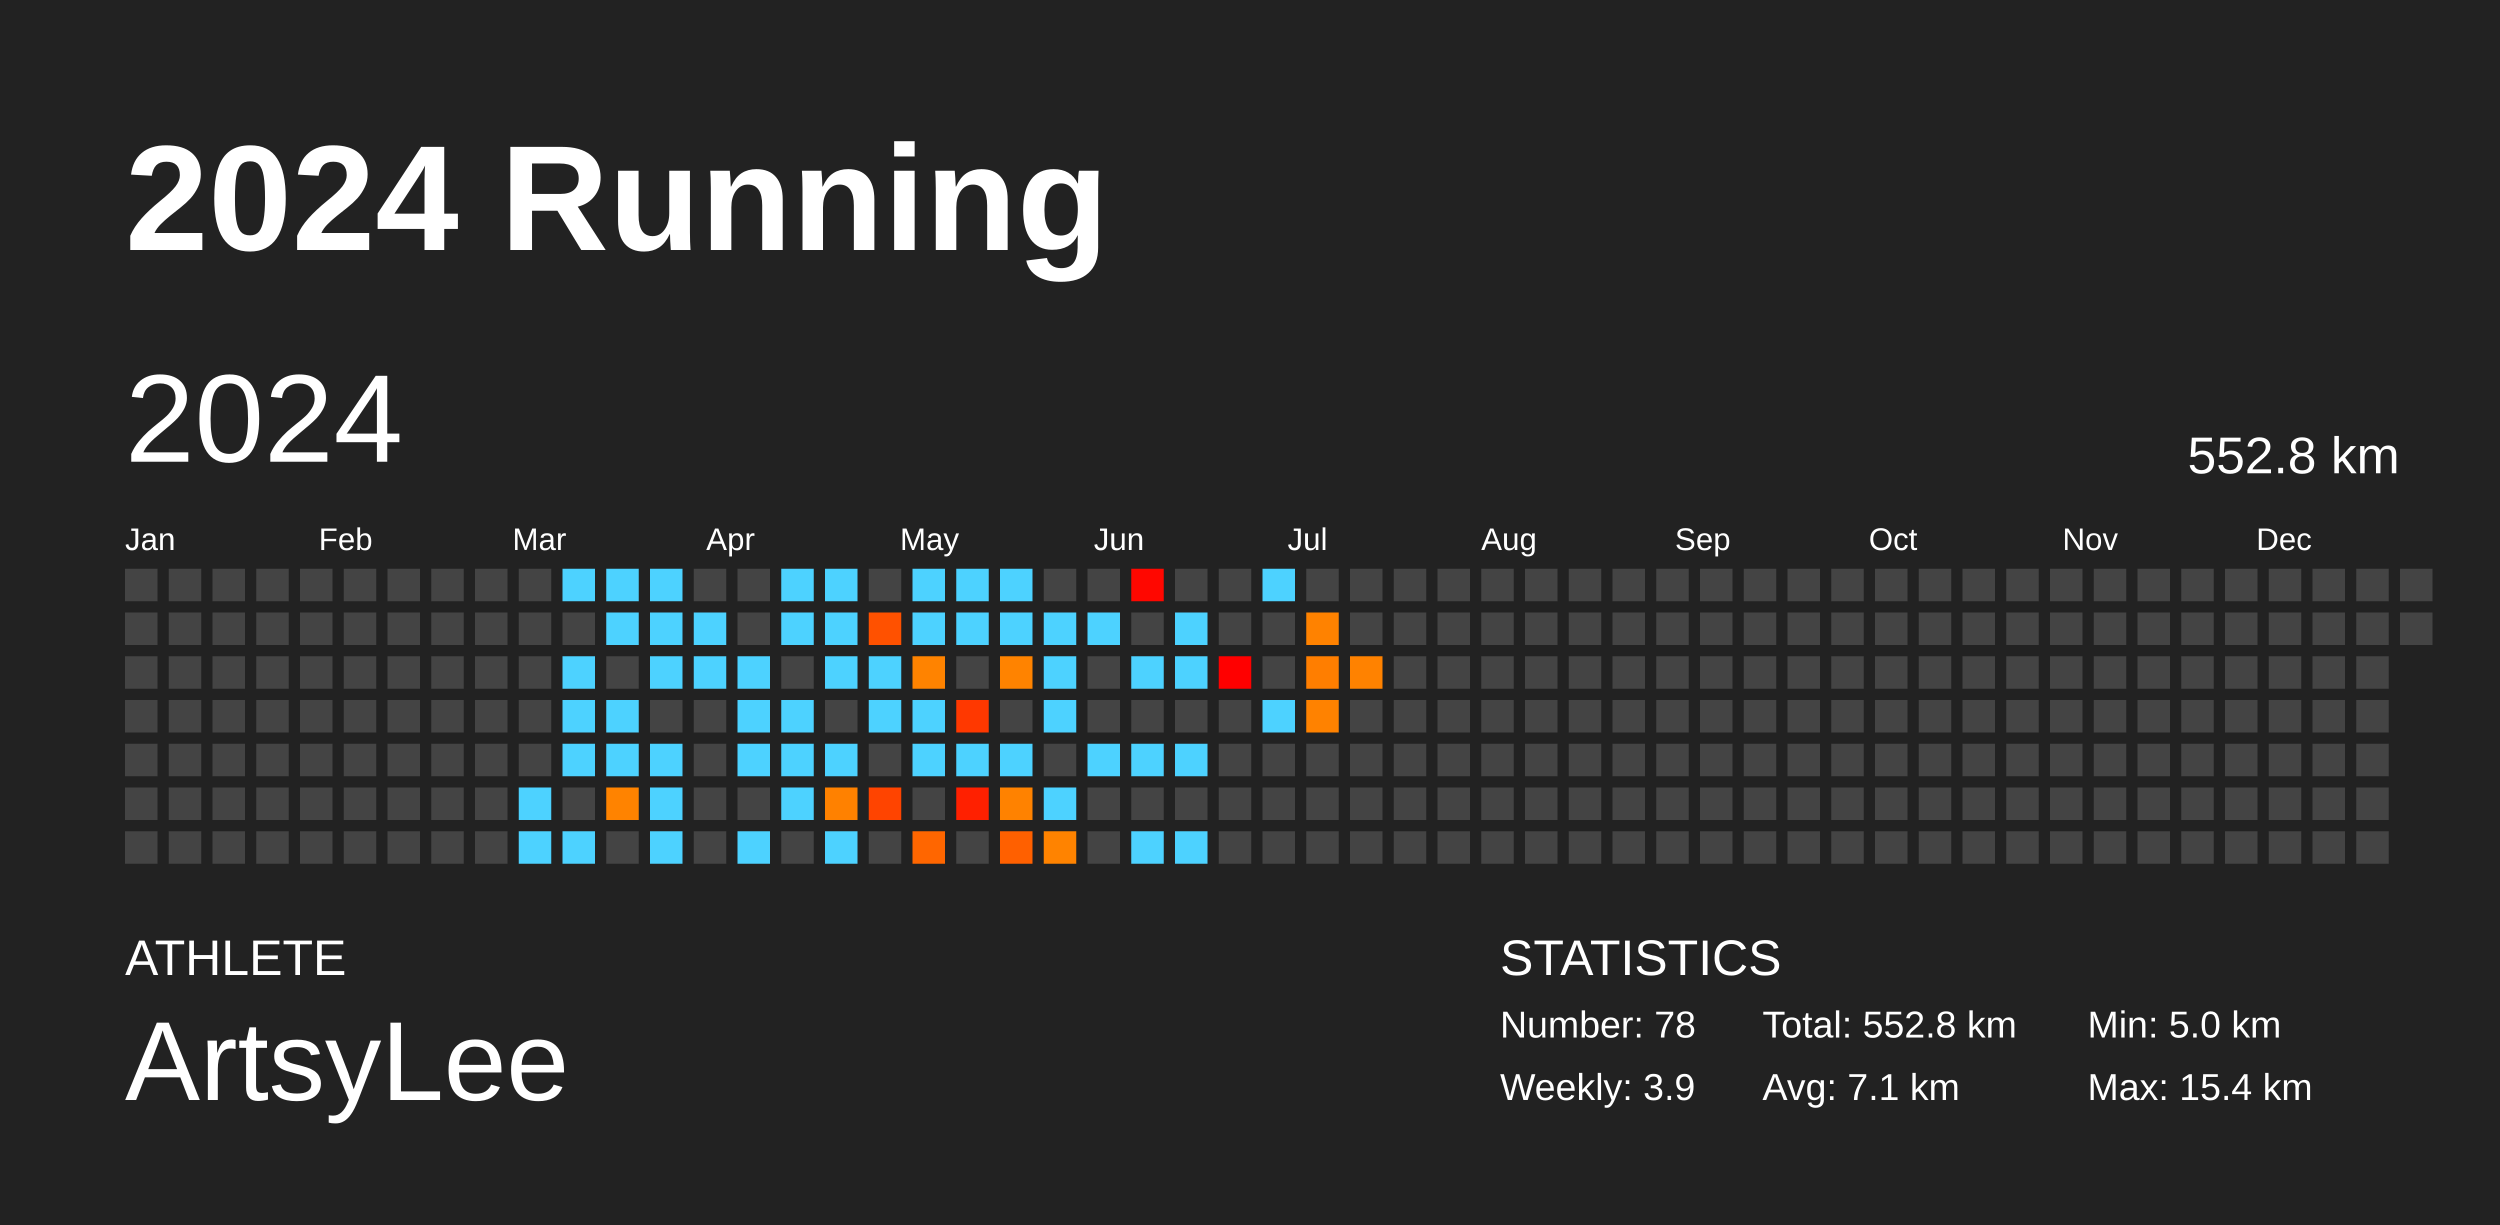
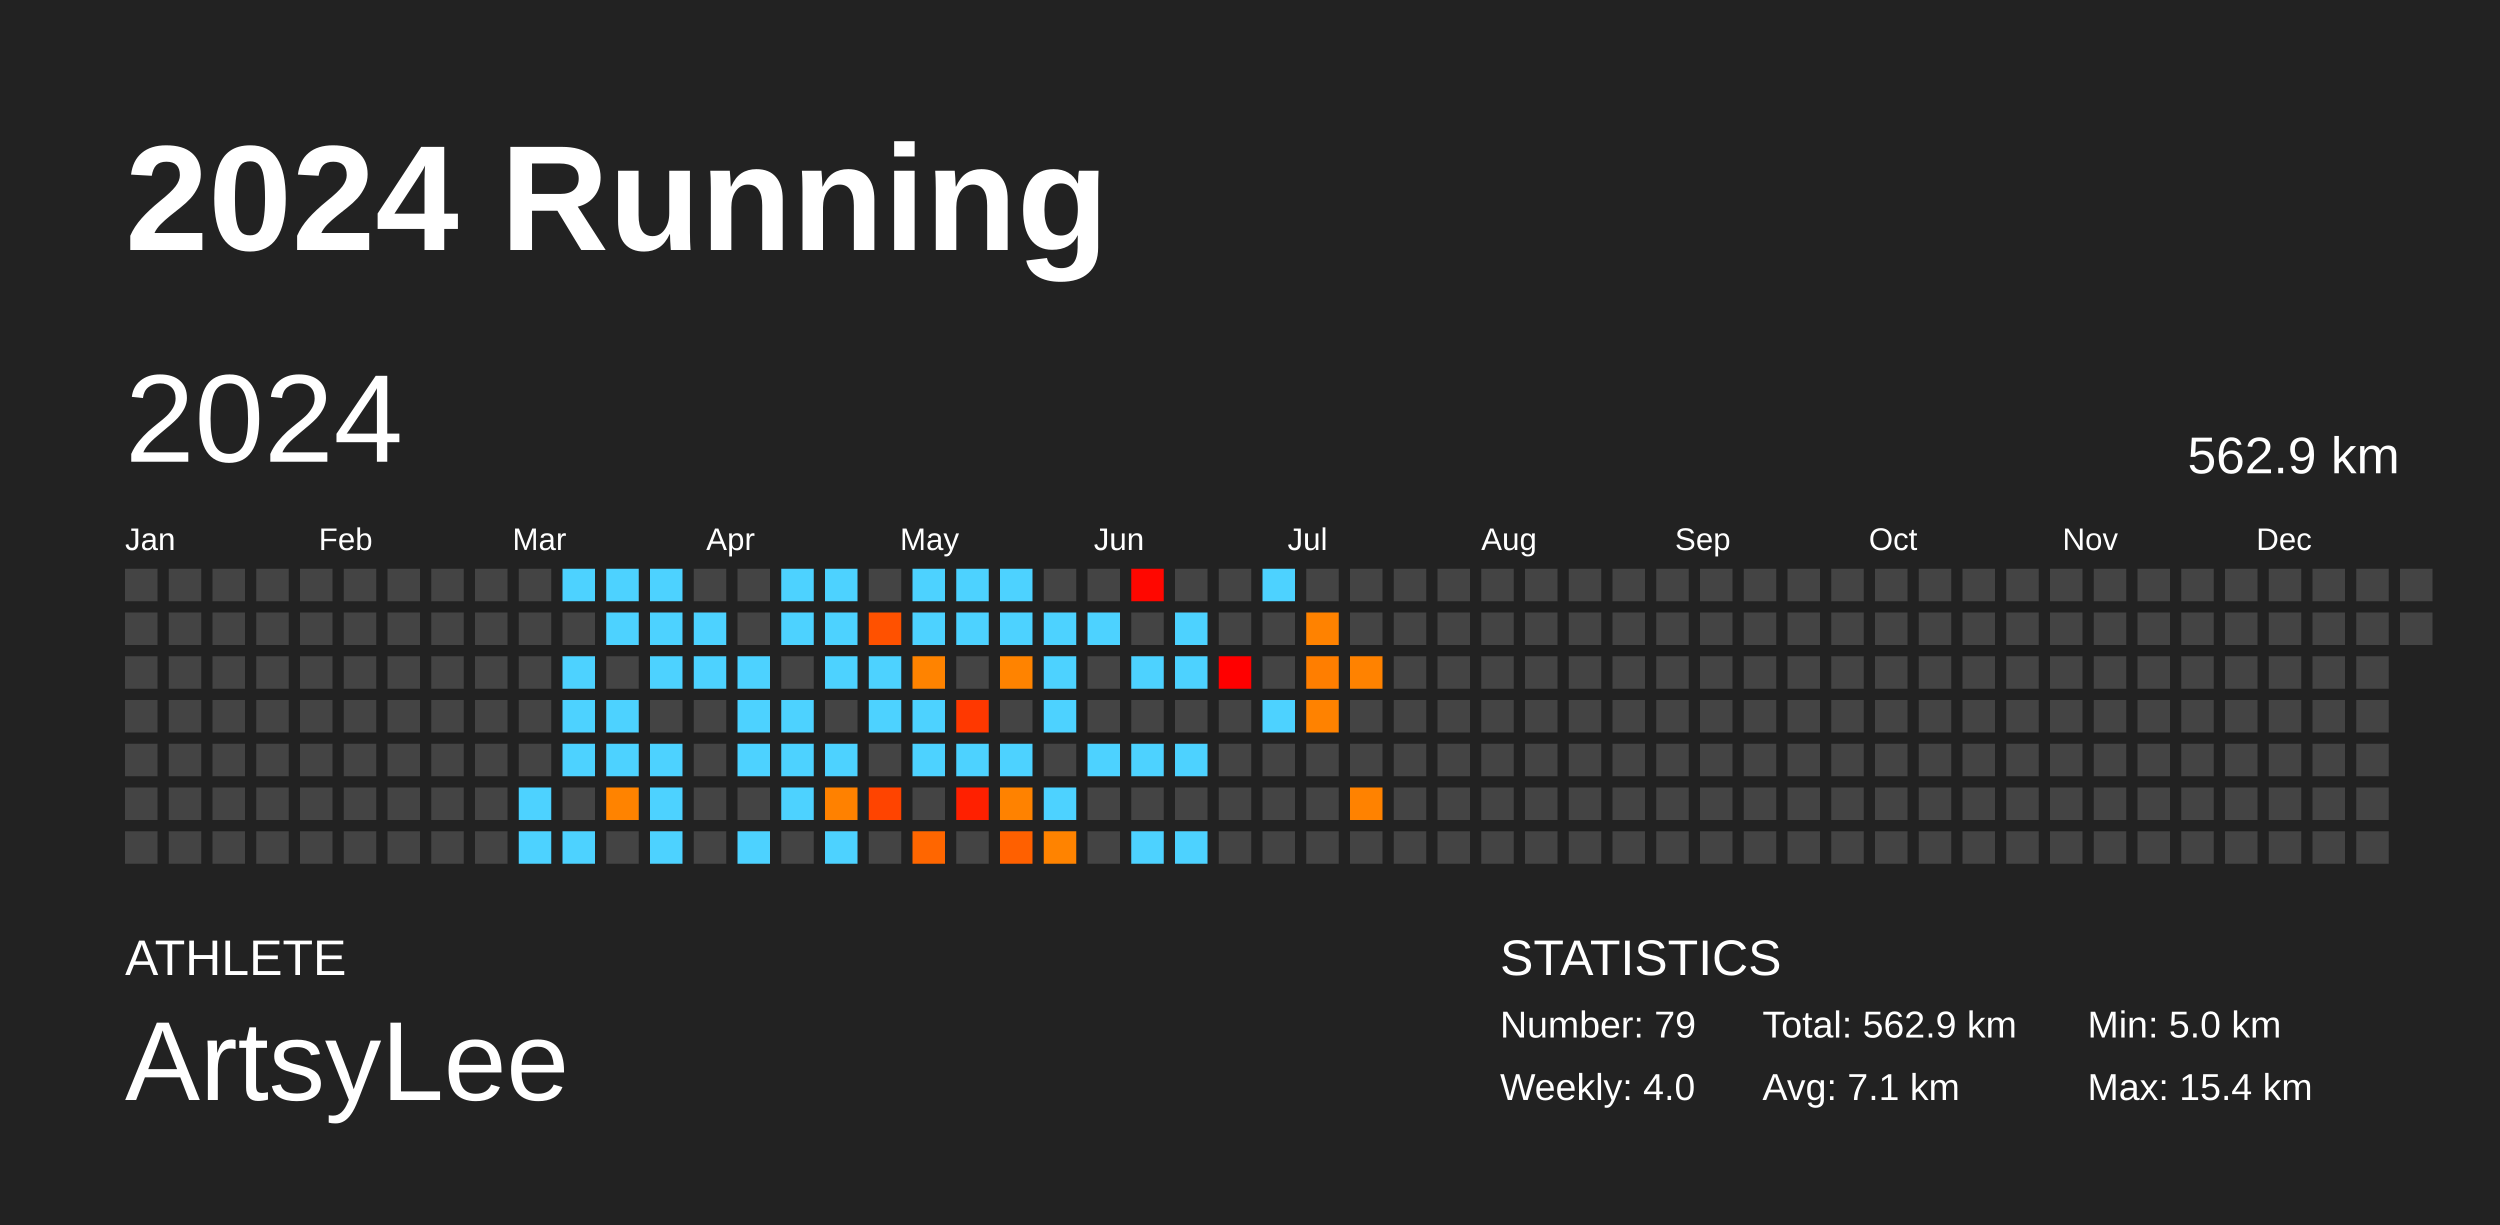
<svg xmlns="http://www.w3.org/2000/svg" baseProfile="full" height="98mm" version="1.1" viewBox="0,0,200,98" width="200mm">
  <defs />
  <rect fill="#222222" height="98" width="200" x="0" y="0" />
  <text fill="#FFFFFF" style="font-size:12px; font-family:Arial; font-weight:bold;" x="10" y="20">2024 Running</text>
  <text fill="#FFFFFF" style="font-size:4px; font-family:Arial" x="10" y="78">ATHLETE</text>
  <text fill="#FFFFFF" style="font-size:9px; font-family:Arial" x="10" y="88">ArtsyLee</text>
  <text fill="#FFFFFF" style="font-size:4px; font-family:Arial" x="120" y="78">STATISTICS</text>
-   <text fill="#FFFFFF" style="font-size:3px; font-family:Arial" x="120" y="83">Number: 78</text>
-   <text fill="#FFFFFF" style="font-size:3px; font-family:Arial" x="120" y="88">Weekly: 3.9</text>
-   <text fill="#FFFFFF" style="font-size:3px; font-family:Arial" x="141" y="83">Total: 552.8 km</text>
+   <text fill="#FFFFFF" style="font-size:3px; font-family:Arial" x="120" y="83">Number: 79</text>
+   <text fill="#FFFFFF" style="font-size:3px; font-family:Arial" x="120" y="88">Weekly: 4.0</text>
+   <text fill="#FFFFFF" style="font-size:3px; font-family:Arial" x="141" y="83">Total: 562.9 km</text>
  <text fill="#FFFFFF" style="font-size:3px; font-family:Arial" x="141" y="88">Avg: 7.1 km</text>
  <text fill="#FFFFFF" style="font-size:3px; font-family:Arial" x="167" y="83">Min: 5.0 km</text>
  <text fill="#FFFFFF" style="font-size:3px; font-family:Arial" x="167" y="88">Max: 15.4 km</text>
  <text dominant-baseline="hanging" fill="#FFFFFF" style="font-size:10.0px; font-family:Arial;" x="10" y="30">2024</text>
-   <text dominant-baseline="hanging" fill="#FFFFFF" style="font-size:4.125px; font-family:Arial;" x="175" y="35">552.8 km</text>
+   <text dominant-baseline="hanging" fill="#FFFFFF" style="font-size:4.125px; font-family:Arial;" x="175" y="35">562.9 km</text>
  <text fill="#FFFFFF" style="font-size:2.5px; font-family:Arial" x="10.0" y="44">Jan</text>
  <text fill="#FFFFFF" style="font-size:2.5px; font-family:Arial" x="25.5" y="44">Feb</text>
  <text fill="#FFFFFF" style="font-size:2.5px; font-family:Arial" x="41.0" y="44">Mar</text>
  <text fill="#FFFFFF" style="font-size:2.5px; font-family:Arial" x="56.5" y="44">Apr</text>
  <text fill="#FFFFFF" style="font-size:2.5px; font-family:Arial" x="72.0" y="44">May</text>
  <text fill="#FFFFFF" style="font-size:2.5px; font-family:Arial" x="87.5" y="44">Jun</text>
  <text fill="#FFFFFF" style="font-size:2.5px; font-family:Arial" x="103.0" y="44">Jul</text>
  <text fill="#FFFFFF" style="font-size:2.5px; font-family:Arial" x="118.5" y="44">Aug</text>
  <text fill="#FFFFFF" style="font-size:2.5px; font-family:Arial" x="134.0" y="44">Sep</text>
  <text fill="#FFFFFF" style="font-size:2.5px; font-family:Arial" x="149.5" y="44">Oct</text>
  <text fill="#FFFFFF" style="font-size:2.5px; font-family:Arial" x="165.0" y="44">Nov</text>
  <text fill="#FFFFFF" style="font-size:2.5px; font-family:Arial" x="180.5" y="44">Dec</text>
  <rect fill="#444444" height="2.6" width="2.6" x="10.0" y="45.5" />
  <rect fill="#444444" height="2.6" width="2.6" x="10.0" y="49.0" />
  <rect fill="#444444" height="2.6" width="2.6" x="10.0" y="52.5" />
  <rect fill="#444444" height="2.6" width="2.6" x="10.0" y="56.0" />
  <rect fill="#444444" height="2.6" width="2.6" x="10.0" y="59.5" />
  <rect fill="#444444" height="2.6" width="2.6" x="10.0" y="63.0" />
  <rect fill="#444444" height="2.6" width="2.6" x="10.0" y="66.5" />
  <rect fill="#444444" height="2.6" width="2.6" x="13.5" y="45.5" />
  <rect fill="#444444" height="2.6" width="2.6" x="13.5" y="49.0" />
  <rect fill="#444444" height="2.6" width="2.6" x="13.5" y="52.5" />
  <rect fill="#444444" height="2.6" width="2.6" x="13.5" y="56.0" />
  <rect fill="#444444" height="2.6" width="2.6" x="13.5" y="59.5" />
  <rect fill="#444444" height="2.6" width="2.6" x="13.5" y="63.0" />
  <rect fill="#444444" height="2.6" width="2.6" x="13.5" y="66.5" />
  <rect fill="#444444" height="2.6" width="2.6" x="17.0" y="45.5" />
  <rect fill="#444444" height="2.6" width="2.6" x="17.0" y="49.0" />
  <rect fill="#444444" height="2.6" width="2.6" x="17.0" y="52.5" />
  <rect fill="#444444" height="2.6" width="2.6" x="17.0" y="56.0" />
  <rect fill="#444444" height="2.6" width="2.6" x="17.0" y="59.5" />
  <rect fill="#444444" height="2.6" width="2.6" x="17.0" y="63.0" />
  <rect fill="#444444" height="2.6" width="2.6" x="17.0" y="66.5" />
  <rect fill="#444444" height="2.6" width="2.6" x="20.5" y="45.5" />
  <rect fill="#444444" height="2.6" width="2.6" x="20.5" y="49.0" />
  <rect fill="#444444" height="2.6" width="2.6" x="20.5" y="52.5" />
  <rect fill="#444444" height="2.6" width="2.6" x="20.5" y="56.0" />
  <rect fill="#444444" height="2.6" width="2.6" x="20.5" y="59.5" />
  <rect fill="#444444" height="2.6" width="2.6" x="20.5" y="63.0" />
  <rect fill="#444444" height="2.6" width="2.6" x="20.5" y="66.5" />
  <rect fill="#444444" height="2.6" width="2.6" x="24.0" y="45.5" />
  <rect fill="#444444" height="2.6" width="2.6" x="24.0" y="49.0" />
  <rect fill="#444444" height="2.6" width="2.6" x="24.0" y="52.5" />
  <rect fill="#444444" height="2.6" width="2.6" x="24.0" y="56.0" />
  <rect fill="#444444" height="2.6" width="2.6" x="24.0" y="59.5" />
  <rect fill="#444444" height="2.6" width="2.6" x="24.0" y="63.0" />
  <rect fill="#444444" height="2.6" width="2.6" x="24.0" y="66.5" />
  <rect fill="#444444" height="2.6" width="2.6" x="27.5" y="45.5" />
  <rect fill="#444444" height="2.6" width="2.6" x="27.5" y="49.0" />
  <rect fill="#444444" height="2.6" width="2.6" x="27.5" y="52.5" />
  <rect fill="#444444" height="2.6" width="2.6" x="27.5" y="56.0" />
  <rect fill="#444444" height="2.6" width="2.6" x="27.5" y="59.5" />
  <rect fill="#444444" height="2.6" width="2.6" x="27.5" y="63.0" />
  <rect fill="#444444" height="2.6" width="2.6" x="27.5" y="66.5" />
  <rect fill="#444444" height="2.6" width="2.6" x="31.0" y="45.5" />
  <rect fill="#444444" height="2.6" width="2.6" x="31.0" y="49.0" />
  <rect fill="#444444" height="2.6" width="2.6" x="31.0" y="52.5" />
  <rect fill="#444444" height="2.6" width="2.6" x="31.0" y="56.0" />
  <rect fill="#444444" height="2.6" width="2.6" x="31.0" y="59.5" />
  <rect fill="#444444" height="2.6" width="2.6" x="31.0" y="63.0" />
  <rect fill="#444444" height="2.6" width="2.6" x="31.0" y="66.5" />
  <rect fill="#444444" height="2.6" width="2.6" x="34.5" y="45.5" />
  <rect fill="#444444" height="2.6" width="2.6" x="34.5" y="49.0" />
  <rect fill="#444444" height="2.6" width="2.6" x="34.5" y="52.5" />
  <rect fill="#444444" height="2.6" width="2.6" x="34.5" y="56.0" />
  <rect fill="#444444" height="2.6" width="2.6" x="34.5" y="59.5" />
  <rect fill="#444444" height="2.6" width="2.6" x="34.5" y="63.0" />
  <rect fill="#444444" height="2.6" width="2.6" x="34.5" y="66.5" />
  <rect fill="#444444" height="2.6" width="2.6" x="38.0" y="45.5" />
  <rect fill="#444444" height="2.6" width="2.6" x="38.0" y="49.0" />
  <rect fill="#444444" height="2.6" width="2.6" x="38.0" y="52.5" />
  <rect fill="#444444" height="2.6" width="2.6" x="38.0" y="56.0" />
  <rect fill="#444444" height="2.6" width="2.6" x="38.0" y="59.5" />
  <rect fill="#444444" height="2.6" width="2.6" x="38.0" y="63.0" />
  <rect fill="#444444" height="2.6" width="2.6" x="38.0" y="66.5" />
  <rect fill="#444444" height="2.6" width="2.6" x="41.5" y="45.5" />
  <rect fill="#444444" height="2.6" width="2.6" x="41.5" y="49.0" />
  <rect fill="#444444" height="2.6" width="2.6" x="41.5" y="52.5" />
  <rect fill="#444444" height="2.6" width="2.6" x="41.5" y="56.0" />
  <rect fill="#444444" height="2.6" width="2.6" x="41.5" y="59.5" />
  <rect fill="#4dd2ff" height="2.6" width="2.6" x="41.5" y="63.0" />
  <rect fill="#4dd2ff" height="2.6" width="2.6" x="41.5" y="66.5" />
  <rect fill="#4dd2ff" height="2.6" width="2.6" x="45.0" y="45.5" />
  <rect fill="#444444" height="2.6" width="2.6" x="45.0" y="49.0" />
  <rect fill="#4dd2ff" height="2.6" width="2.6" x="45.0" y="52.5" />
  <rect fill="#4dd2ff" height="2.6" width="2.6" x="45.0" y="56.0" />
  <rect fill="#4dd2ff" height="2.6" width="2.6" x="45.0" y="59.5" />
  <rect fill="#444444" height="2.6" width="2.6" x="45.0" y="63.0" />
  <rect fill="#4dd2ff" height="2.6" width="2.6" x="45.0" y="66.5" />
  <rect fill="#4dd2ff" height="2.6" width="2.6" x="48.5" y="45.5" />
  <rect fill="#4dd2ff" height="2.6" width="2.6" x="48.5" y="49.0" />
  <rect fill="#444444" height="2.6" width="2.6" x="48.5" y="52.5" />
  <rect fill="#4dd2ff" height="2.6" width="2.6" x="48.5" y="56.0" />
  <rect fill="#4dd2ff" height="2.6" width="2.6" x="48.5" y="59.5" />
  <rect fill="#ff8300" height="2.6" width="2.6" x="48.5" y="63.0" />
  <rect fill="#444444" height="2.6" width="2.6" x="48.5" y="66.5" />
  <rect fill="#4dd2ff" height="2.6" width="2.6" x="52.0" y="45.5" />
  <rect fill="#4dd2ff" height="2.6" width="2.6" x="52.0" y="49.0" />
  <rect fill="#4dd2ff" height="2.6" width="2.6" x="52.0" y="52.5" />
  <rect fill="#444444" height="2.6" width="2.6" x="52.0" y="56.0" />
  <rect fill="#4dd2ff" height="2.6" width="2.6" x="52.0" y="59.5" />
  <rect fill="#4dd2ff" height="2.6" width="2.6" x="52.0" y="63.0" />
  <rect fill="#4dd2ff" height="2.6" width="2.6" x="52.0" y="66.5" />
  <rect fill="#444444" height="2.6" width="2.6" x="55.5" y="45.5" />
  <rect fill="#4dd2ff" height="2.6" width="2.6" x="55.5" y="49.0" />
  <rect fill="#4dd2ff" height="2.6" width="2.6" x="55.5" y="52.5" />
  <rect fill="#444444" height="2.6" width="2.6" x="55.5" y="56.0" />
  <rect fill="#444444" height="2.6" width="2.6" x="55.5" y="59.5" />
  <rect fill="#444444" height="2.6" width="2.6" x="55.5" y="63.0" />
  <rect fill="#444444" height="2.6" width="2.6" x="55.5" y="66.5" />
  <rect fill="#444444" height="2.6" width="2.6" x="59.0" y="45.5" />
  <rect fill="#444444" height="2.6" width="2.6" x="59.0" y="49.0" />
  <rect fill="#4dd2ff" height="2.6" width="2.6" x="59.0" y="52.5" />
  <rect fill="#4dd2ff" height="2.6" width="2.6" x="59.0" y="56.0" />
  <rect fill="#4dd2ff" height="2.6" width="2.6" x="59.0" y="59.5" />
  <rect fill="#444444" height="2.6" width="2.6" x="59.0" y="63.0" />
  <rect fill="#4dd2ff" height="2.6" width="2.6" x="59.0" y="66.5" />
  <rect fill="#4dd2ff" height="2.6" width="2.6" x="62.5" y="45.5" />
  <rect fill="#4dd2ff" height="2.6" width="2.6" x="62.5" y="49.0" />
  <rect fill="#444444" height="2.6" width="2.6" x="62.5" y="52.5" />
  <rect fill="#4dd2ff" height="2.6" width="2.6" x="62.5" y="56.0" />
  <rect fill="#4dd2ff" height="2.6" width="2.6" x="62.5" y="59.5" />
  <rect fill="#4dd2ff" height="2.6" width="2.6" x="62.5" y="63.0" />
  <rect fill="#444444" height="2.6" width="2.6" x="62.5" y="66.5" />
  <rect fill="#4dd2ff" height="2.6" width="2.6" x="66.0" y="45.5" />
  <rect fill="#4dd2ff" height="2.6" width="2.6" x="66.0" y="49.0" />
  <rect fill="#4dd2ff" height="2.6" width="2.6" x="66.0" y="52.5" />
  <rect fill="#444444" height="2.6" width="2.6" x="66.0" y="56.0" />
  <rect fill="#4dd2ff" height="2.6" width="2.6" x="66.0" y="59.5" />
  <rect fill="#ff8100" height="2.6" width="2.6" x="66.0" y="63.0" />
  <rect fill="#4dd2ff" height="2.6" width="2.6" x="66.0" y="66.5" />
  <rect fill="#444444" height="2.6" width="2.6" x="69.5" y="45.5" />
  <rect fill="#ff5100" height="2.6" width="2.6" x="69.5" y="49.0" />
  <rect fill="#4dd2ff" height="2.6" width="2.6" x="69.5" y="52.5" />
  <rect fill="#4dd2ff" height="2.6" width="2.6" x="69.5" y="56.0" />
  <rect fill="#444444" height="2.6" width="2.6" x="69.5" y="59.5" />
  <rect fill="#ff4400" height="2.6" width="2.6" x="69.5" y="63.0" />
  <rect fill="#444444" height="2.6" width="2.6" x="69.5" y="66.5" />
  <rect fill="#4dd2ff" height="2.6" width="2.6" x="73.0" y="45.5" />
  <rect fill="#4dd2ff" height="2.6" width="2.6" x="73.0" y="49.0" />
  <rect fill="#ff8300" height="2.6" width="2.6" x="73.0" y="52.5" />
  <rect fill="#4dd2ff" height="2.6" width="2.6" x="73.0" y="56.0" />
  <rect fill="#4dd2ff" height="2.6" width="2.6" x="73.0" y="59.5" />
  <rect fill="#444444" height="2.6" width="2.6" x="73.0" y="63.0" />
  <rect fill="#ff6600" height="2.6" width="2.6" x="73.0" y="66.5" />
  <rect fill="#4dd2ff" height="2.6" width="2.6" x="76.5" y="45.5" />
  <rect fill="#4dd2ff" height="2.6" width="2.6" x="76.5" y="49.0" />
  <rect fill="#444444" height="2.6" width="2.6" x="76.5" y="52.5" />
  <rect fill="#ff3800" height="2.6" width="2.6" x="76.5" y="56.0" />
  <rect fill="#4dd2ff" height="2.6" width="2.6" x="76.5" y="59.5" />
  <rect fill="#ff2000" height="2.6" width="2.6" x="76.5" y="63.0" />
  <rect fill="#444444" height="2.6" width="2.6" x="76.5" y="66.5" />
  <rect fill="#4dd2ff" height="2.6" width="2.6" x="80.0" y="45.5" />
  <rect fill="#4dd2ff" height="2.6" width="2.6" x="80.0" y="49.0" />
  <rect fill="#ff8300" height="2.6" width="2.6" x="80.0" y="52.5" />
  <rect fill="#444444" height="2.6" width="2.6" x="80.0" y="56.0" />
  <rect fill="#4dd2ff" height="2.6" width="2.6" x="80.0" y="59.5" />
  <rect fill="#ff8200" height="2.6" width="2.6" x="80.0" y="63.0" />
  <rect fill="#ff6000" height="2.6" width="2.6" x="80.0" y="66.5" />
  <rect fill="#444444" height="2.6" width="2.6" x="83.5" y="45.5" />
  <rect fill="#4dd2ff" height="2.6" width="2.6" x="83.5" y="49.0" />
  <rect fill="#4dd2ff" height="2.6" width="2.6" x="83.5" y="52.5" />
  <rect fill="#4dd2ff" height="2.6" width="2.6" x="83.5" y="56.0" />
  <rect fill="#444444" height="2.6" width="2.6" x="83.5" y="59.5" />
  <rect fill="#4dd2ff" height="2.6" width="2.6" x="83.5" y="63.0" />
  <rect fill="#ff8300" height="2.6" width="2.6" x="83.5" y="66.5" />
  <rect fill="#444444" height="2.6" width="2.6" x="87.0" y="45.5" />
  <rect fill="#4dd2ff" height="2.6" width="2.6" x="87.0" y="49.0" />
  <rect fill="#444444" height="2.6" width="2.6" x="87.0" y="52.5" />
  <rect fill="#444444" height="2.6" width="2.6" x="87.0" y="56.0" />
  <rect fill="#4dd2ff" height="2.6" width="2.6" x="87.0" y="59.5" />
  <rect fill="#444444" height="2.6" width="2.6" x="87.0" y="63.0" />
  <rect fill="#444444" height="2.6" width="2.6" x="87.0" y="66.5" />
  <rect fill="#ff0700" height="2.6" width="2.6" x="90.5" y="45.5" />
  <rect fill="#444444" height="2.6" width="2.6" x="90.5" y="49.0" />
  <rect fill="#4dd2ff" height="2.6" width="2.6" x="90.5" y="52.5" />
  <rect fill="#444444" height="2.6" width="2.6" x="90.5" y="56.0" />
  <rect fill="#4dd2ff" height="2.6" width="2.6" x="90.5" y="59.5" />
  <rect fill="#444444" height="2.6" width="2.6" x="90.5" y="63.0" />
  <rect fill="#4dd2ff" height="2.6" width="2.6" x="90.5" y="66.5" />
  <rect fill="#444444" height="2.6" width="2.6" x="94.0" y="45.5" />
  <rect fill="#4dd2ff" height="2.6" width="2.6" x="94.0" y="49.0" />
  <rect fill="#4dd2ff" height="2.6" width="2.6" x="94.0" y="52.5" />
  <rect fill="#444444" height="2.6" width="2.6" x="94.0" y="56.0" />
  <rect fill="#4dd2ff" height="2.6" width="2.6" x="94.0" y="59.5" />
  <rect fill="#444444" height="2.6" width="2.6" x="94.0" y="63.0" />
  <rect fill="#4dd2ff" height="2.6" width="2.6" x="94.0" y="66.5" />
  <rect fill="#444444" height="2.6" width="2.6" x="97.5" y="45.5" />
  <rect fill="#444444" height="2.6" width="2.6" x="97.5" y="49.0" />
  <rect fill="#ff0000" height="2.6" width="2.6" x="97.5" y="52.5" />
  <rect fill="#444444" height="2.6" width="2.6" x="97.5" y="56.0" />
  <rect fill="#444444" height="2.6" width="2.6" x="97.5" y="59.5" />
  <rect fill="#444444" height="2.6" width="2.6" x="97.5" y="63.0" />
  <rect fill="#444444" height="2.6" width="2.6" x="97.5" y="66.5" />
  <rect fill="#4dd2ff" height="2.6" width="2.6" x="101.0" y="45.5" />
  <rect fill="#444444" height="2.6" width="2.6" x="101.0" y="49.0" />
  <rect fill="#444444" height="2.6" width="2.6" x="101.0" y="52.5" />
  <rect fill="#4dd2ff" height="2.6" width="2.6" x="101.0" y="56.0" />
  <rect fill="#444444" height="2.6" width="2.6" x="101.0" y="59.5" />
  <rect fill="#444444" height="2.6" width="2.6" x="101.0" y="63.0" />
  <rect fill="#444444" height="2.6" width="2.6" x="101.0" y="66.5" />
  <rect fill="#444444" height="2.6" width="2.6" x="104.5" y="45.5" />
  <rect fill="#ff8200" height="2.6" width="2.6" x="104.5" y="49.0" />
  <rect fill="#ff7e00" height="2.6" width="2.6" x="104.5" y="52.5" />
  <rect fill="#ff8200" height="2.6" width="2.6" x="104.5" y="56.0" />
  <rect fill="#444444" height="2.6" width="2.6" x="104.5" y="59.5" />
  <rect fill="#444444" height="2.6" width="2.6" x="104.5" y="63.0" />
  <rect fill="#444444" height="2.6" width="2.6" x="104.5" y="66.5" />
  <rect fill="#444444" height="2.6" width="2.6" x="108.0" y="45.5" />
  <rect fill="#444444" height="2.6" width="2.6" x="108.0" y="49.0" />
  <rect fill="#ff8200" height="2.6" width="2.6" x="108.0" y="52.5" />
  <rect fill="#444444" height="2.6" width="2.6" x="108.0" y="56.0" />
  <rect fill="#444444" height="2.6" width="2.6" x="108.0" y="59.5" />
-   <rect fill="#444444" height="2.6" width="2.6" x="108.0" y="63.0" />
+   <rect fill="#ff8200" height="2.6" width="2.6" x="108.0" y="63.0" />
  <rect fill="#444444" height="2.6" width="2.6" x="108.0" y="66.5" />
  <rect fill="#444444" height="2.6" width="2.6" x="111.5" y="45.5" />
  <rect fill="#444444" height="2.6" width="2.6" x="111.5" y="49.0" />
  <rect fill="#444444" height="2.6" width="2.6" x="111.5" y="52.5" />
  <rect fill="#444444" height="2.6" width="2.6" x="111.5" y="56.0" />
  <rect fill="#444444" height="2.6" width="2.6" x="111.5" y="59.5" />
  <rect fill="#444444" height="2.6" width="2.6" x="111.5" y="63.0" />
  <rect fill="#444444" height="2.6" width="2.6" x="111.5" y="66.5" />
  <rect fill="#444444" height="2.6" width="2.6" x="115.0" y="45.5" />
  <rect fill="#444444" height="2.6" width="2.6" x="115.0" y="49.0" />
  <rect fill="#444444" height="2.6" width="2.6" x="115.0" y="52.5" />
  <rect fill="#444444" height="2.6" width="2.6" x="115.0" y="56.0" />
  <rect fill="#444444" height="2.6" width="2.6" x="115.0" y="59.5" />
  <rect fill="#444444" height="2.6" width="2.6" x="115.0" y="63.0" />
  <rect fill="#444444" height="2.6" width="2.6" x="115.0" y="66.5" />
  <rect fill="#444444" height="2.6" width="2.6" x="118.5" y="45.5" />
  <rect fill="#444444" height="2.6" width="2.6" x="118.5" y="49.0" />
  <rect fill="#444444" height="2.6" width="2.6" x="118.5" y="52.5" />
  <rect fill="#444444" height="2.6" width="2.6" x="118.5" y="56.0" />
  <rect fill="#444444" height="2.6" width="2.6" x="118.5" y="59.5" />
  <rect fill="#444444" height="2.6" width="2.6" x="118.5" y="63.0" />
  <rect fill="#444444" height="2.6" width="2.6" x="118.5" y="66.5" />
  <rect fill="#444444" height="2.6" width="2.6" x="122.0" y="45.5" />
  <rect fill="#444444" height="2.6" width="2.6" x="122.0" y="49.0" />
  <rect fill="#444444" height="2.6" width="2.6" x="122.0" y="52.5" />
  <rect fill="#444444" height="2.6" width="2.6" x="122.0" y="56.0" />
  <rect fill="#444444" height="2.6" width="2.6" x="122.0" y="59.5" />
  <rect fill="#444444" height="2.6" width="2.6" x="122.0" y="63.0" />
  <rect fill="#444444" height="2.6" width="2.6" x="122.0" y="66.5" />
  <rect fill="#444444" height="2.6" width="2.6" x="125.5" y="45.5" />
  <rect fill="#444444" height="2.6" width="2.6" x="125.5" y="49.0" />
  <rect fill="#444444" height="2.6" width="2.6" x="125.5" y="52.5" />
  <rect fill="#444444" height="2.6" width="2.6" x="125.5" y="56.0" />
  <rect fill="#444444" height="2.6" width="2.6" x="125.5" y="59.5" />
  <rect fill="#444444" height="2.6" width="2.6" x="125.5" y="63.0" />
  <rect fill="#444444" height="2.6" width="2.6" x="125.5" y="66.5" />
  <rect fill="#444444" height="2.6" width="2.6" x="129.0" y="45.5" />
  <rect fill="#444444" height="2.6" width="2.6" x="129.0" y="49.0" />
  <rect fill="#444444" height="2.6" width="2.6" x="129.0" y="52.5" />
  <rect fill="#444444" height="2.6" width="2.6" x="129.0" y="56.0" />
  <rect fill="#444444" height="2.6" width="2.6" x="129.0" y="59.5" />
  <rect fill="#444444" height="2.6" width="2.6" x="129.0" y="63.0" />
  <rect fill="#444444" height="2.6" width="2.6" x="129.0" y="66.5" />
  <rect fill="#444444" height="2.6" width="2.6" x="132.5" y="45.5" />
  <rect fill="#444444" height="2.6" width="2.6" x="132.5" y="49.0" />
  <rect fill="#444444" height="2.6" width="2.6" x="132.5" y="52.5" />
  <rect fill="#444444" height="2.6" width="2.6" x="132.5" y="56.0" />
  <rect fill="#444444" height="2.6" width="2.6" x="132.5" y="59.5" />
  <rect fill="#444444" height="2.6" width="2.6" x="132.5" y="63.0" />
  <rect fill="#444444" height="2.6" width="2.6" x="132.5" y="66.5" />
  <rect fill="#444444" height="2.6" width="2.6" x="136.0" y="45.5" />
  <rect fill="#444444" height="2.6" width="2.6" x="136.0" y="49.0" />
  <rect fill="#444444" height="2.6" width="2.6" x="136.0" y="52.5" />
  <rect fill="#444444" height="2.6" width="2.6" x="136.0" y="56.0" />
  <rect fill="#444444" height="2.6" width="2.6" x="136.0" y="59.5" />
  <rect fill="#444444" height="2.6" width="2.6" x="136.0" y="63.0" />
  <rect fill="#444444" height="2.6" width="2.6" x="136.0" y="66.5" />
  <rect fill="#444444" height="2.6" width="2.6" x="139.5" y="45.5" />
  <rect fill="#444444" height="2.6" width="2.6" x="139.5" y="49.0" />
  <rect fill="#444444" height="2.6" width="2.6" x="139.5" y="52.5" />
  <rect fill="#444444" height="2.6" width="2.6" x="139.5" y="56.0" />
  <rect fill="#444444" height="2.6" width="2.6" x="139.5" y="59.5" />
  <rect fill="#444444" height="2.6" width="2.6" x="139.5" y="63.0" />
  <rect fill="#444444" height="2.6" width="2.6" x="139.5" y="66.5" />
  <rect fill="#444444" height="2.6" width="2.6" x="143.0" y="45.5" />
  <rect fill="#444444" height="2.6" width="2.6" x="143.0" y="49.0" />
  <rect fill="#444444" height="2.6" width="2.6" x="143.0" y="52.5" />
  <rect fill="#444444" height="2.6" width="2.6" x="143.0" y="56.0" />
  <rect fill="#444444" height="2.6" width="2.6" x="143.0" y="59.5" />
  <rect fill="#444444" height="2.6" width="2.6" x="143.0" y="63.0" />
  <rect fill="#444444" height="2.6" width="2.6" x="143.0" y="66.5" />
  <rect fill="#444444" height="2.6" width="2.6" x="146.5" y="45.5" />
  <rect fill="#444444" height="2.6" width="2.6" x="146.5" y="49.0" />
  <rect fill="#444444" height="2.6" width="2.6" x="146.5" y="52.5" />
  <rect fill="#444444" height="2.6" width="2.6" x="146.5" y="56.0" />
  <rect fill="#444444" height="2.6" width="2.6" x="146.5" y="59.5" />
  <rect fill="#444444" height="2.6" width="2.6" x="146.5" y="63.0" />
  <rect fill="#444444" height="2.6" width="2.6" x="146.5" y="66.5" />
  <rect fill="#444444" height="2.6" width="2.6" x="150.0" y="45.5" />
  <rect fill="#444444" height="2.6" width="2.6" x="150.0" y="49.0" />
  <rect fill="#444444" height="2.6" width="2.6" x="150.0" y="52.5" />
  <rect fill="#444444" height="2.6" width="2.6" x="150.0" y="56.0" />
  <rect fill="#444444" height="2.6" width="2.6" x="150.0" y="59.5" />
  <rect fill="#444444" height="2.6" width="2.6" x="150.0" y="63.0" />
  <rect fill="#444444" height="2.6" width="2.6" x="150.0" y="66.5" />
  <rect fill="#444444" height="2.6" width="2.6" x="153.5" y="45.5" />
  <rect fill="#444444" height="2.6" width="2.6" x="153.5" y="49.0" />
  <rect fill="#444444" height="2.6" width="2.6" x="153.5" y="52.5" />
  <rect fill="#444444" height="2.6" width="2.6" x="153.5" y="56.0" />
  <rect fill="#444444" height="2.6" width="2.6" x="153.5" y="59.5" />
  <rect fill="#444444" height="2.6" width="2.6" x="153.5" y="63.0" />
  <rect fill="#444444" height="2.6" width="2.6" x="153.5" y="66.5" />
  <rect fill="#444444" height="2.6" width="2.6" x="157.0" y="45.5" />
  <rect fill="#444444" height="2.6" width="2.6" x="157.0" y="49.0" />
  <rect fill="#444444" height="2.6" width="2.6" x="157.0" y="52.5" />
  <rect fill="#444444" height="2.6" width="2.6" x="157.0" y="56.0" />
  <rect fill="#444444" height="2.6" width="2.6" x="157.0" y="59.5" />
  <rect fill="#444444" height="2.6" width="2.6" x="157.0" y="63.0" />
  <rect fill="#444444" height="2.6" width="2.6" x="157.0" y="66.5" />
  <rect fill="#444444" height="2.6" width="2.6" x="160.5" y="45.5" />
  <rect fill="#444444" height="2.6" width="2.6" x="160.5" y="49.0" />
  <rect fill="#444444" height="2.6" width="2.6" x="160.5" y="52.5" />
  <rect fill="#444444" height="2.6" width="2.6" x="160.5" y="56.0" />
  <rect fill="#444444" height="2.6" width="2.6" x="160.5" y="59.5" />
  <rect fill="#444444" height="2.6" width="2.6" x="160.5" y="63.0" />
  <rect fill="#444444" height="2.6" width="2.6" x="160.5" y="66.5" />
  <rect fill="#444444" height="2.6" width="2.6" x="164.0" y="45.5" />
  <rect fill="#444444" height="2.6" width="2.6" x="164.0" y="49.0" />
  <rect fill="#444444" height="2.6" width="2.6" x="164.0" y="52.5" />
  <rect fill="#444444" height="2.6" width="2.6" x="164.0" y="56.0" />
  <rect fill="#444444" height="2.6" width="2.6" x="164.0" y="59.5" />
  <rect fill="#444444" height="2.6" width="2.6" x="164.0" y="63.0" />
  <rect fill="#444444" height="2.6" width="2.6" x="164.0" y="66.5" />
  <rect fill="#444444" height="2.6" width="2.6" x="167.5" y="45.5" />
  <rect fill="#444444" height="2.6" width="2.6" x="167.5" y="49.0" />
  <rect fill="#444444" height="2.6" width="2.6" x="167.5" y="52.5" />
  <rect fill="#444444" height="2.6" width="2.6" x="167.5" y="56.0" />
  <rect fill="#444444" height="2.6" width="2.6" x="167.5" y="59.5" />
  <rect fill="#444444" height="2.6" width="2.6" x="167.5" y="63.0" />
  <rect fill="#444444" height="2.6" width="2.6" x="167.5" y="66.5" />
  <rect fill="#444444" height="2.6" width="2.6" x="171.0" y="45.5" />
  <rect fill="#444444" height="2.6" width="2.6" x="171.0" y="49.0" />
  <rect fill="#444444" height="2.6" width="2.6" x="171.0" y="52.5" />
  <rect fill="#444444" height="2.6" width="2.6" x="171.0" y="56.0" />
  <rect fill="#444444" height="2.6" width="2.6" x="171.0" y="59.5" />
  <rect fill="#444444" height="2.6" width="2.6" x="171.0" y="63.0" />
  <rect fill="#444444" height="2.6" width="2.6" x="171.0" y="66.5" />
  <rect fill="#444444" height="2.6" width="2.6" x="174.5" y="45.5" />
  <rect fill="#444444" height="2.6" width="2.6" x="174.5" y="49.0" />
  <rect fill="#444444" height="2.6" width="2.6" x="174.5" y="52.5" />
  <rect fill="#444444" height="2.6" width="2.6" x="174.5" y="56.0" />
  <rect fill="#444444" height="2.6" width="2.6" x="174.5" y="59.5" />
  <rect fill="#444444" height="2.6" width="2.6" x="174.5" y="63.0" />
  <rect fill="#444444" height="2.6" width="2.6" x="174.5" y="66.5" />
  <rect fill="#444444" height="2.6" width="2.6" x="178.0" y="45.5" />
  <rect fill="#444444" height="2.6" width="2.6" x="178.0" y="49.0" />
  <rect fill="#444444" height="2.6" width="2.6" x="178.0" y="52.5" />
  <rect fill="#444444" height="2.6" width="2.6" x="178.0" y="56.0" />
  <rect fill="#444444" height="2.6" width="2.6" x="178.0" y="59.5" />
  <rect fill="#444444" height="2.6" width="2.6" x="178.0" y="63.0" />
  <rect fill="#444444" height="2.6" width="2.6" x="178.0" y="66.5" />
  <rect fill="#444444" height="2.6" width="2.6" x="181.5" y="45.5" />
  <rect fill="#444444" height="2.6" width="2.6" x="181.5" y="49.0" />
  <rect fill="#444444" height="2.6" width="2.6" x="181.5" y="52.5" />
  <rect fill="#444444" height="2.6" width="2.6" x="181.5" y="56.0" />
  <rect fill="#444444" height="2.6" width="2.6" x="181.5" y="59.5" />
  <rect fill="#444444" height="2.6" width="2.6" x="181.5" y="63.0" />
  <rect fill="#444444" height="2.6" width="2.6" x="181.5" y="66.5" />
  <rect fill="#444444" height="2.6" width="2.6" x="185.0" y="45.5" />
  <rect fill="#444444" height="2.6" width="2.6" x="185.0" y="49.0" />
  <rect fill="#444444" height="2.6" width="2.6" x="185.0" y="52.5" />
  <rect fill="#444444" height="2.6" width="2.6" x="185.0" y="56.0" />
  <rect fill="#444444" height="2.6" width="2.6" x="185.0" y="59.5" />
  <rect fill="#444444" height="2.6" width="2.6" x="185.0" y="63.0" />
  <rect fill="#444444" height="2.6" width="2.6" x="185.0" y="66.5" />
  <rect fill="#444444" height="2.6" width="2.6" x="188.5" y="45.5" />
  <rect fill="#444444" height="2.6" width="2.6" x="188.5" y="49.0" />
  <rect fill="#444444" height="2.6" width="2.6" x="188.5" y="52.5" />
  <rect fill="#444444" height="2.6" width="2.6" x="188.5" y="56.0" />
  <rect fill="#444444" height="2.6" width="2.6" x="188.5" y="59.5" />
  <rect fill="#444444" height="2.6" width="2.6" x="188.5" y="63.0" />
  <rect fill="#444444" height="2.6" width="2.6" x="188.5" y="66.5" />
  <rect fill="#444444" height="2.6" width="2.6" x="192.0" y="45.5" />
  <rect fill="#444444" height="2.6" width="2.6" x="192.0" y="49.0" />
</svg>
